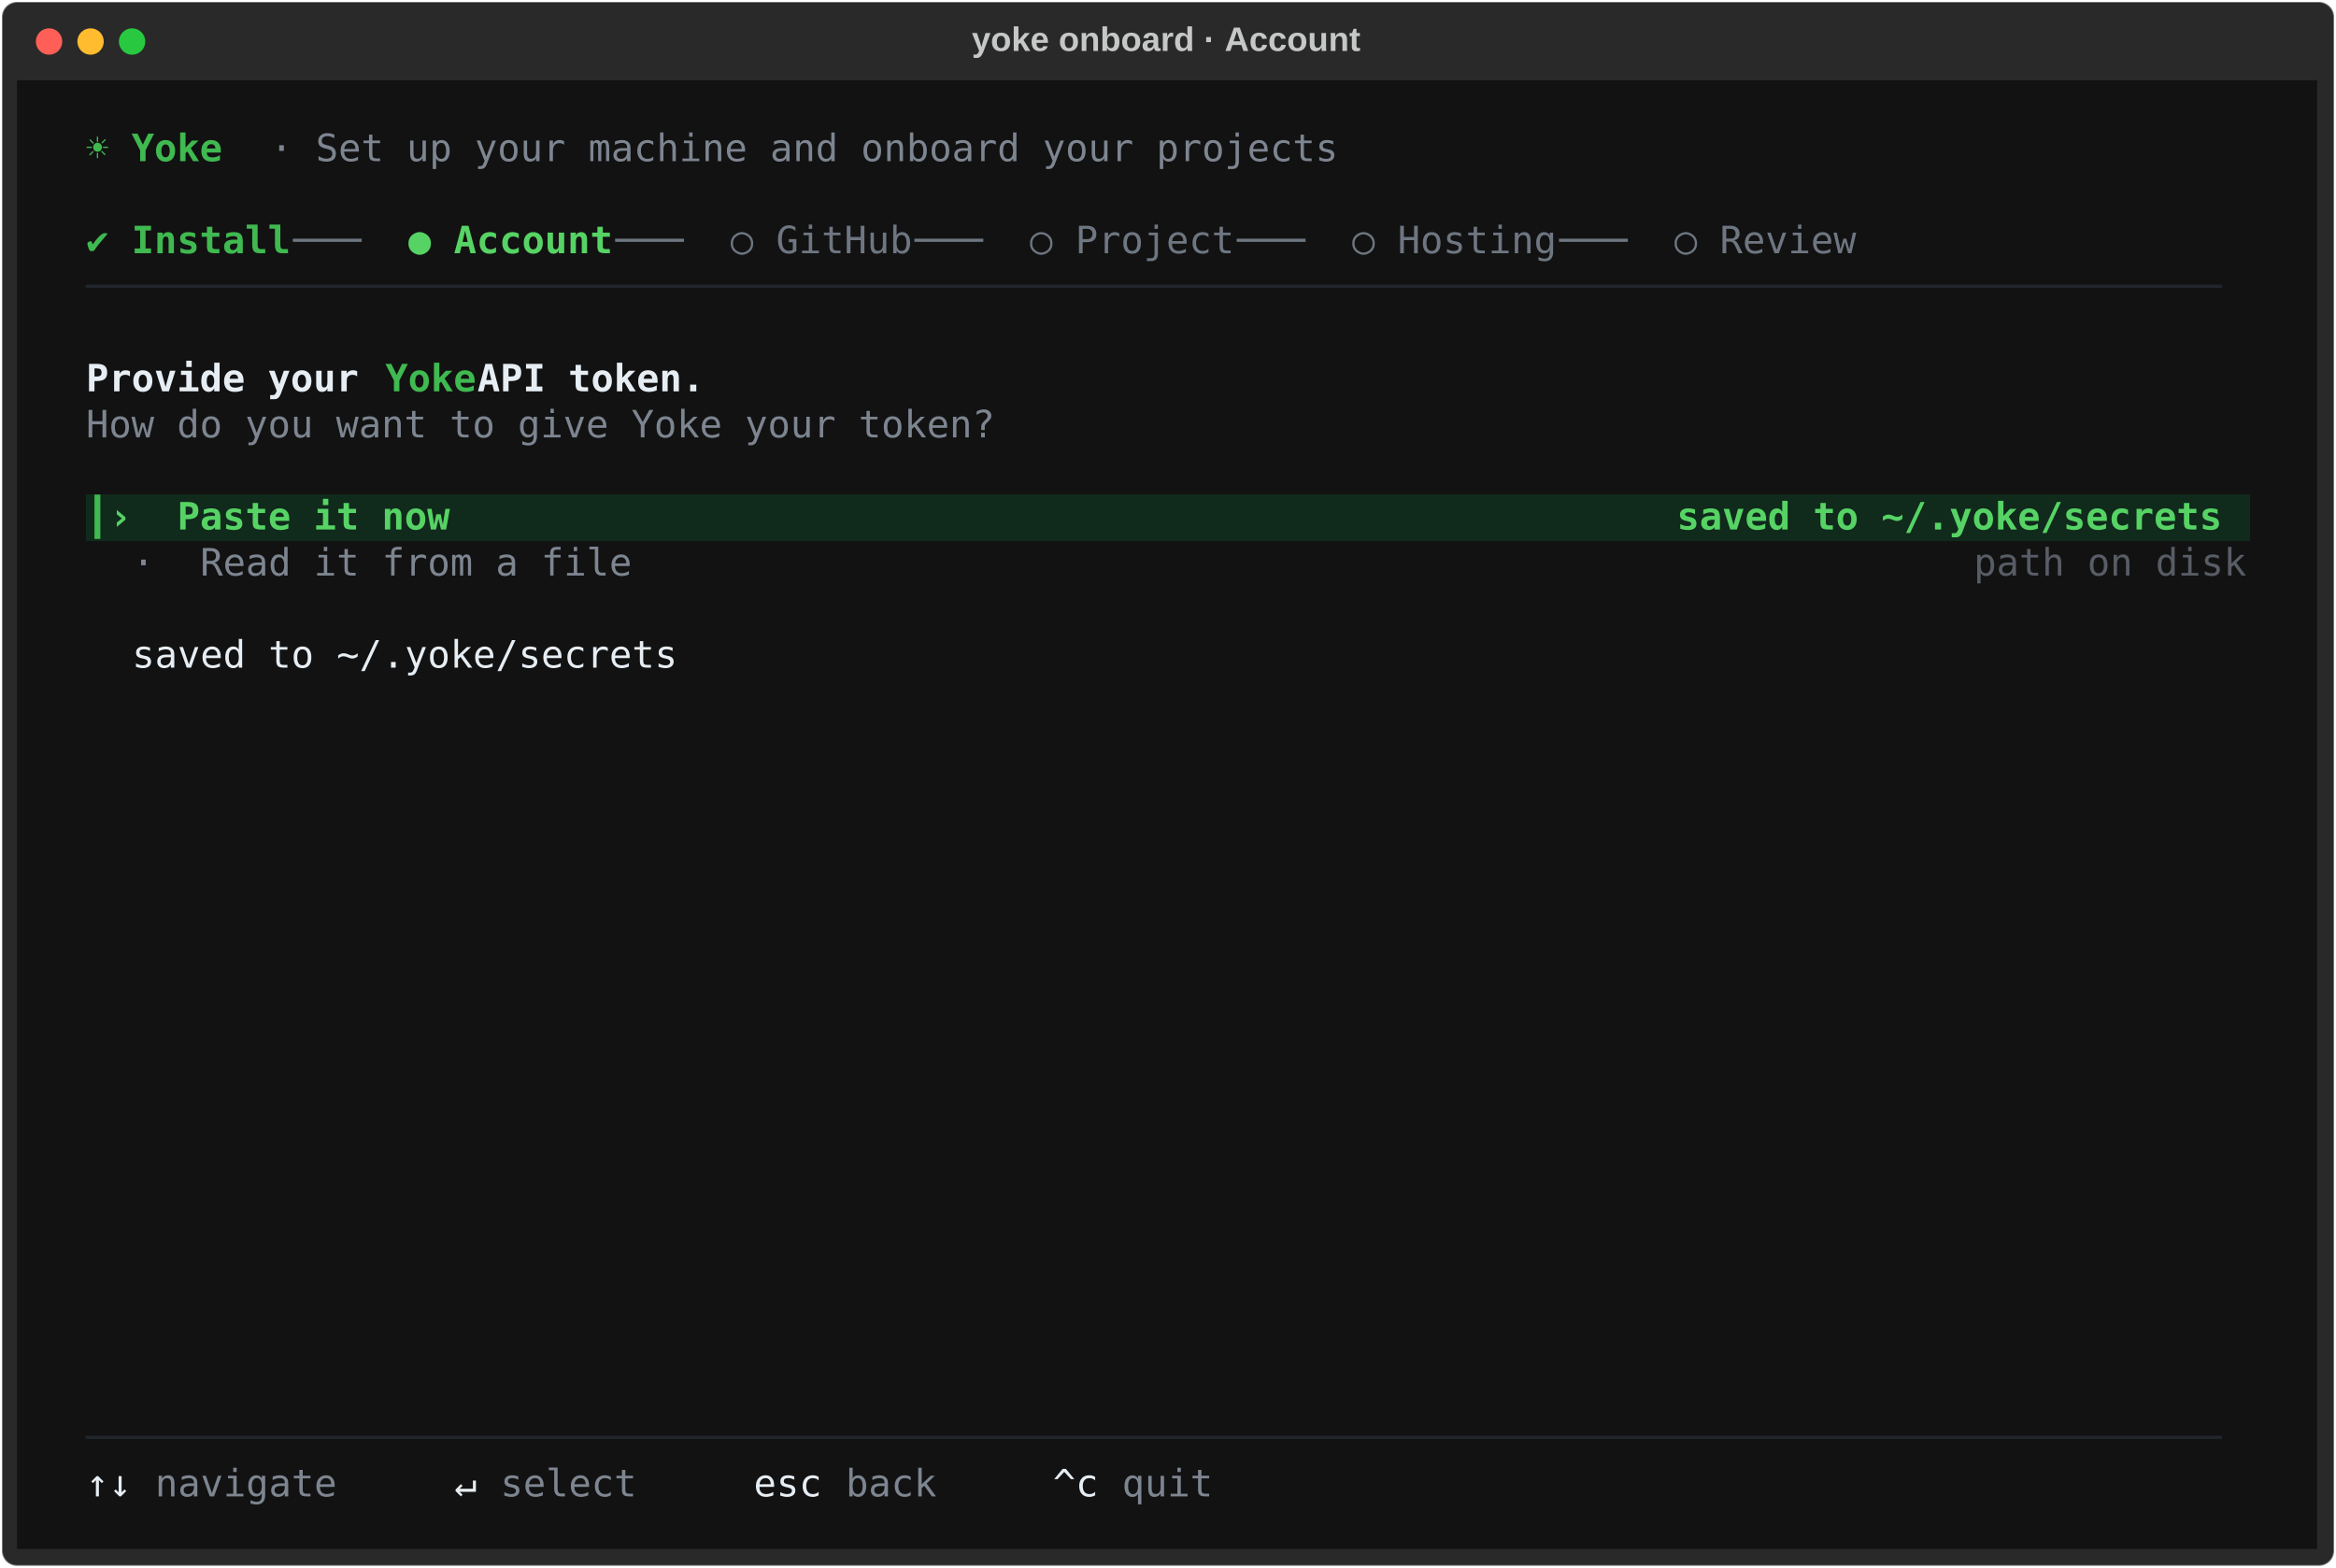
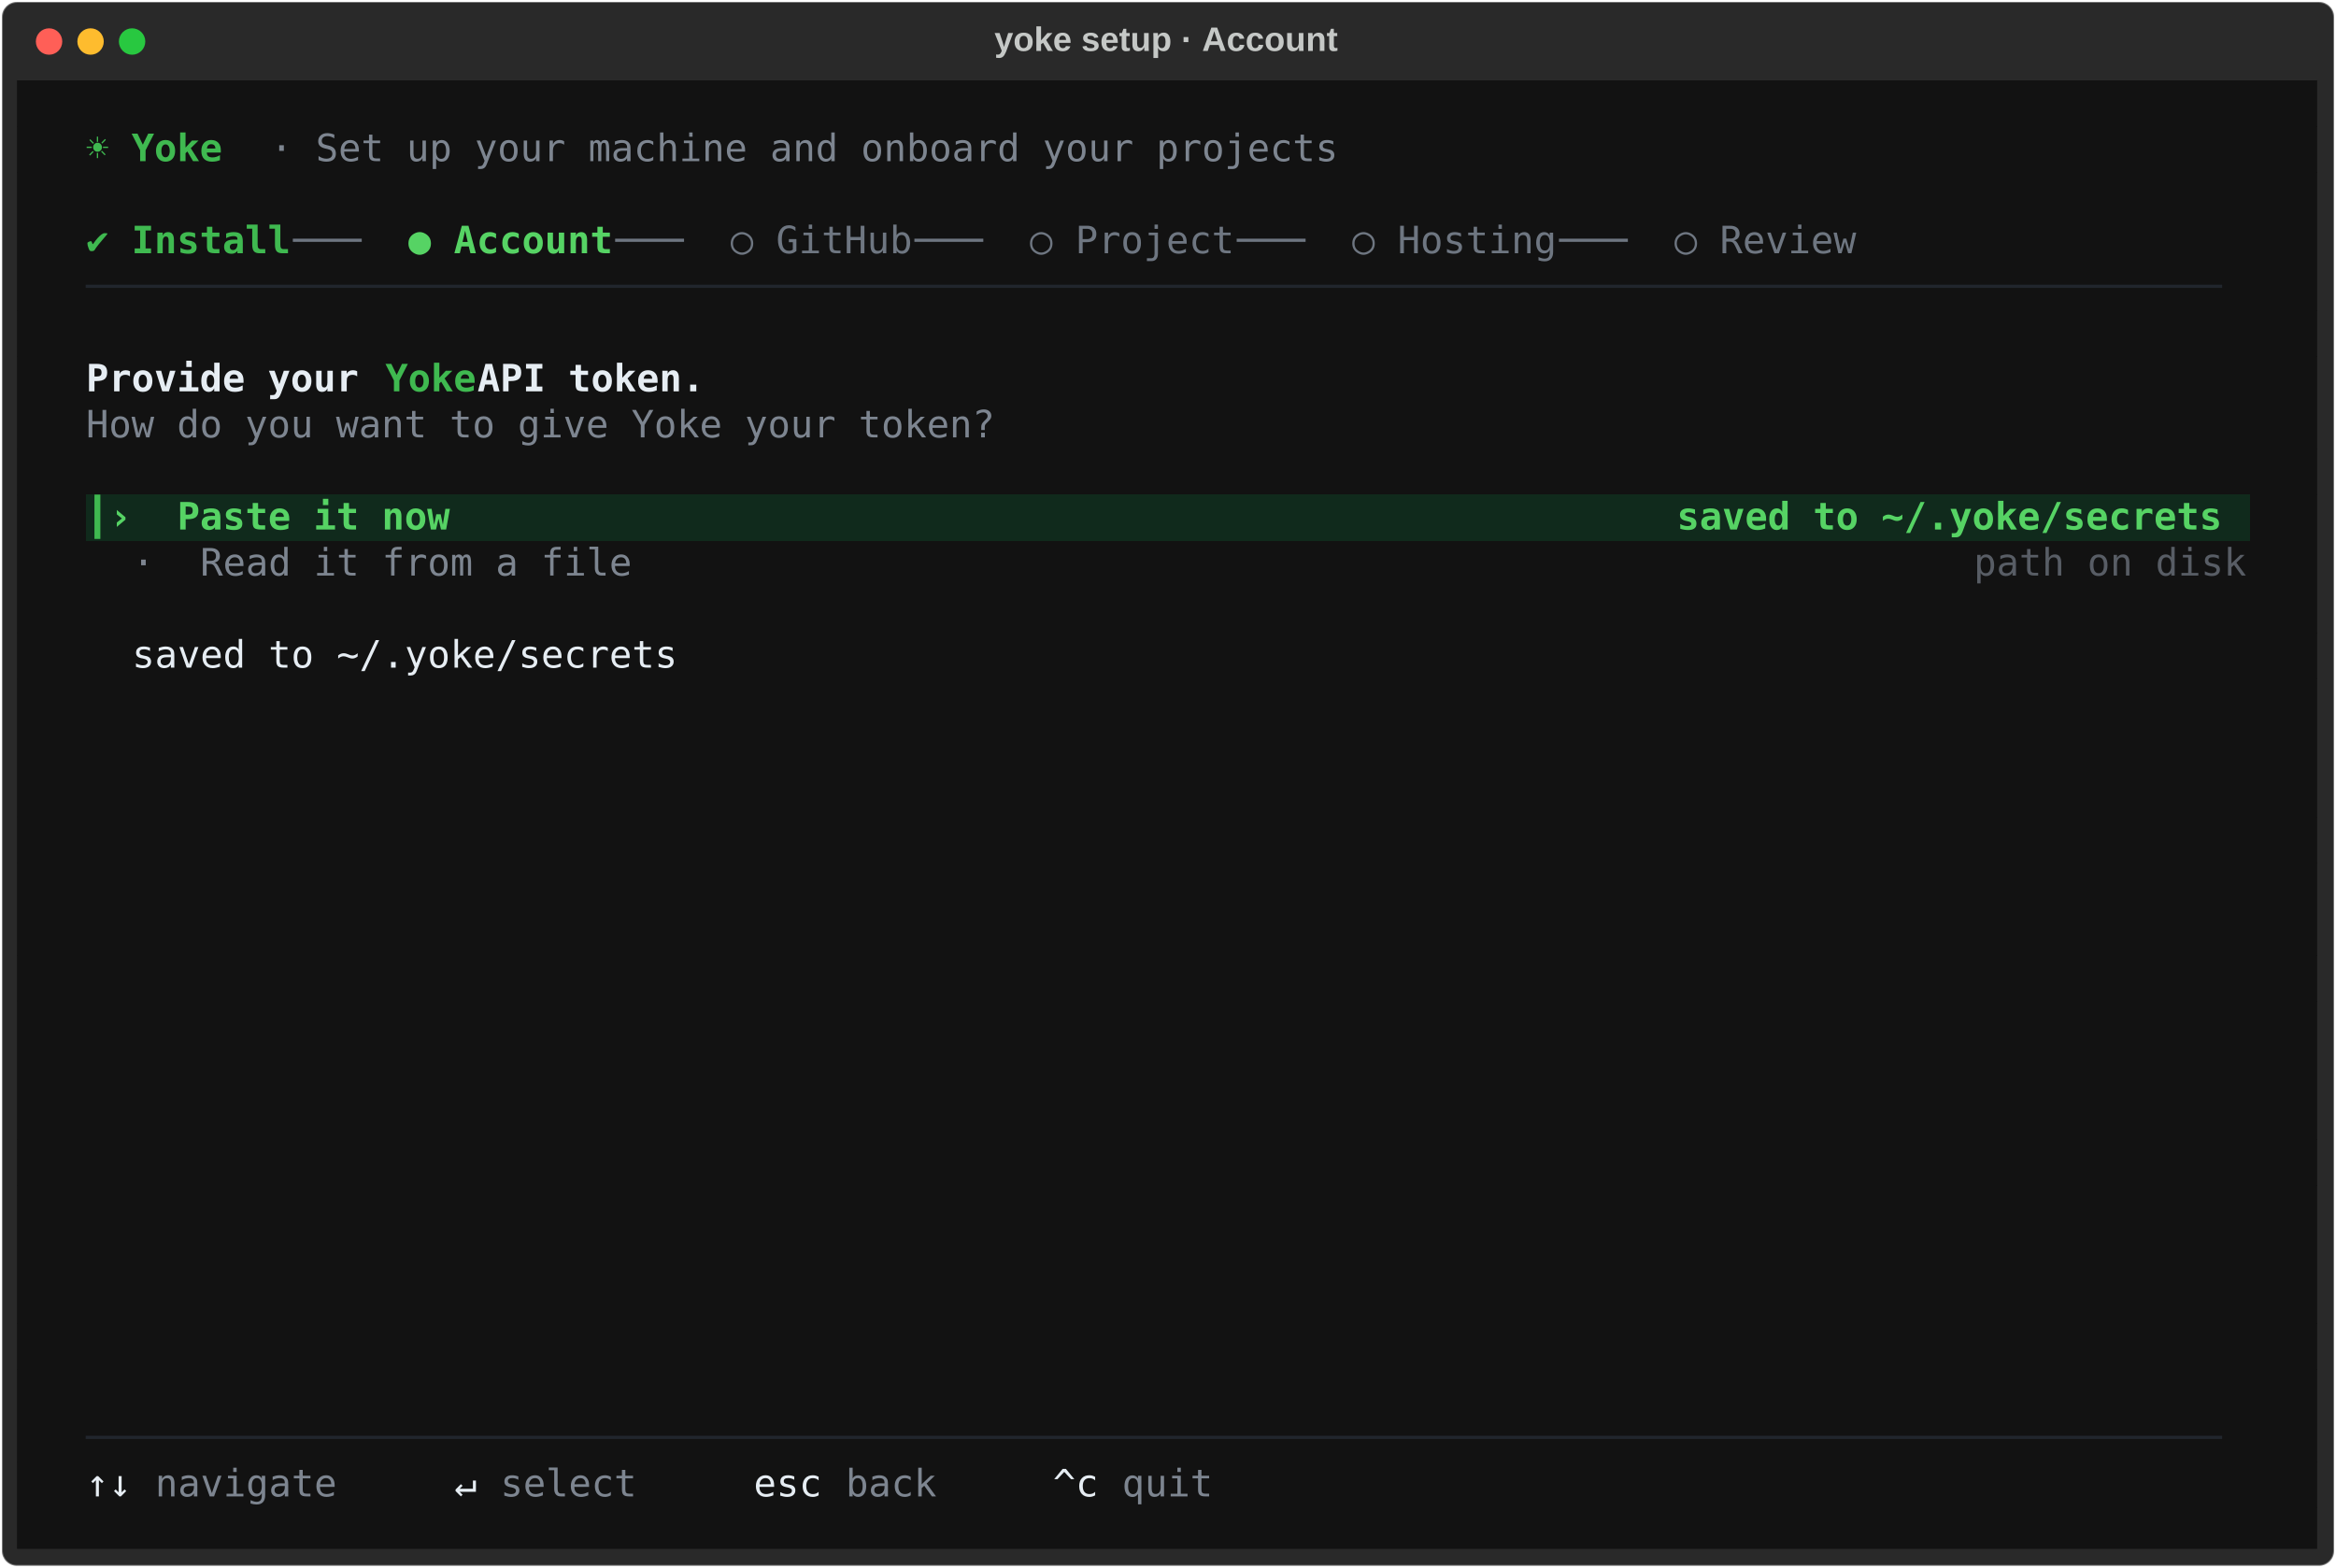
<svg xmlns="http://www.w3.org/2000/svg" class="rich-terminal" viewBox="0 0 1238 830.8">
  <style>

    @font-face {
        font-family: "Fira Code";
        src: local("FiraCode-Regular"),
                url("https://cdnjs.cloudflare.com/ajax/libs/firacode/{{VERSION}}/woff2/FiraCode-Regular.woff2") format("woff2"),
                url("https://cdnjs.cloudflare.com/ajax/libs/firacode/{{VERSION}}/woff/FiraCode-Regular.woff") format("woff");
        font-style: normal;
        font-weight: 400;
    }
    @font-face {
        font-family: "Fira Code";
        src: local("FiraCode-Bold"),
                url("https://cdnjs.cloudflare.com/ajax/libs/firacode/{{VERSION}}/woff2/FiraCode-Bold.woff2") format("woff2"),
                url("https://cdnjs.cloudflare.com/ajax/libs/firacode/{{VERSION}}/woff/FiraCode-Bold.woff") format("woff");
        font-style: bold;
        font-weight: 700;
    }

    .terminal-YOKE-matrix {
        font-family: Fira Code, monospace;
        font-size: 20px;
        line-height: 24.4px;
        font-variant-east-asian: full-width;
    }

    .terminal-YOKE-title {
        font-size: 18px;
        font-weight: bold;
        font-family: arial;
    }

.terminal-YOKE-r2 { fill: #3fb950;font-weight: bold }
.terminal-YOKE-r3 { fill: #e6edf3 }
.terminal-YOKE-r4 { fill: #7d8590 }
.terminal-YOKE-r5 { fill: #6e7681 }
.terminal-YOKE-r6 { fill: #56d364;font-weight: bold }
.terminal-YOKE-r7 { fill: #21262d }
.terminal-YOKE-r8 { fill: #e6edf3;font-weight: bold }
.terminal-YOKE-r9 { fill: #3fb950 }
.terminal-YOKE-r11 { fill: #585d65 }
    </style>
  <defs>
    <clipPath id="terminal-YOKE-clip-terminal">
      <rect x="0" y="0" width="1219.0" height="779.8" />
    </clipPath>
    <clipPath id="terminal-YOKE-line-0">
      <rect x="0" y="1.5" width="1220" height="24.65" />
    </clipPath>
    <clipPath id="terminal-YOKE-line-1">
      <rect x="0" y="25.9" width="1220" height="24.65" />
    </clipPath>
    <clipPath id="terminal-YOKE-line-2">
      <rect x="0" y="50.3" width="1220" height="24.65" />
    </clipPath>
    <clipPath id="terminal-YOKE-line-3">
      <rect x="0" y="74.7" width="1220" height="24.65" />
    </clipPath>
    <clipPath id="terminal-YOKE-line-4">
      <rect x="0" y="99.1" width="1220" height="24.65" />
    </clipPath>
    <clipPath id="terminal-YOKE-line-5">
      <rect x="0" y="123.5" width="1220" height="24.65" />
    </clipPath>
    <clipPath id="terminal-YOKE-line-6">
      <rect x="0" y="147.9" width="1220" height="24.65" />
    </clipPath>
    <clipPath id="terminal-YOKE-line-7">
      <rect x="0" y="172.3" width="1220" height="24.65" />
    </clipPath>
    <clipPath id="terminal-YOKE-line-8">
      <rect x="0" y="196.7" width="1220" height="24.65" />
    </clipPath>
    <clipPath id="terminal-YOKE-line-9">
      <rect x="0" y="221.1" width="1220" height="24.65" />
    </clipPath>
    <clipPath id="terminal-YOKE-line-10">
      <rect x="0" y="245.5" width="1220" height="24.65" />
    </clipPath>
    <clipPath id="terminal-YOKE-line-11">
      <rect x="0" y="269.9" width="1220" height="24.65" />
    </clipPath>
    <clipPath id="terminal-YOKE-line-12">
      <rect x="0" y="294.3" width="1220" height="24.65" />
    </clipPath>
    <clipPath id="terminal-YOKE-line-13">
      <rect x="0" y="318.7" width="1220" height="24.65" />
    </clipPath>
    <clipPath id="terminal-YOKE-line-14">
      <rect x="0" y="343.1" width="1220" height="24.65" />
    </clipPath>
    <clipPath id="terminal-YOKE-line-15">
      <rect x="0" y="367.5" width="1220" height="24.65" />
    </clipPath>
    <clipPath id="terminal-YOKE-line-16">
      <rect x="0" y="391.9" width="1220" height="24.65" />
    </clipPath>
    <clipPath id="terminal-YOKE-line-17">
      <rect x="0" y="416.3" width="1220" height="24.65" />
    </clipPath>
    <clipPath id="terminal-YOKE-line-18">
      <rect x="0" y="440.7" width="1220" height="24.65" />
    </clipPath>
    <clipPath id="terminal-YOKE-line-19">
      <rect x="0" y="465.1" width="1220" height="24.65" />
    </clipPath>
    <clipPath id="terminal-YOKE-line-20">
      <rect x="0" y="489.5" width="1220" height="24.65" />
    </clipPath>
    <clipPath id="terminal-YOKE-line-21">
      <rect x="0" y="513.9" width="1220" height="24.65" />
    </clipPath>
    <clipPath id="terminal-YOKE-line-22">
      <rect x="0" y="538.3" width="1220" height="24.65" />
    </clipPath>
    <clipPath id="terminal-YOKE-line-23">
      <rect x="0" y="562.7" width="1220" height="24.65" />
    </clipPath>
    <clipPath id="terminal-YOKE-line-24">
      <rect x="0" y="587.1" width="1220" height="24.65" />
    </clipPath>
    <clipPath id="terminal-YOKE-line-25">
      <rect x="0" y="611.5" width="1220" height="24.65" />
    </clipPath>
    <clipPath id="terminal-YOKE-line-26">
      <rect x="0" y="635.9" width="1220" height="24.65" />
    </clipPath>
    <clipPath id="terminal-YOKE-line-27">
      <rect x="0" y="660.3" width="1220" height="24.65" />
    </clipPath>
    <clipPath id="terminal-YOKE-line-28">
      <rect x="0" y="684.7" width="1220" height="24.65" />
    </clipPath>
    <clipPath id="terminal-YOKE-line-29">
      <rect x="0" y="709.1" width="1220" height="24.65" />
    </clipPath>
    <clipPath id="terminal-YOKE-line-30">
      <rect x="0" y="733.5" width="1220" height="24.65" />
    </clipPath>
  </defs>
  <rect fill="#292929" stroke="rgba(255,255,255,0.35)" stroke-width="1" x="1" y="1" width="1236" height="828.8" rx="8" />
-   <text class="terminal-YOKE-title" fill="#c5c8c6" text-anchor="middle" x="618" y="27">yoke onboard · Account</text>
+   <text class="terminal-YOKE-title" fill="#c5c8c6" text-anchor="middle" x="618" y="27">yoke setup · Account</text>
  <g transform="translate(26,22)">
    <circle cx="0" cy="0" r="7" fill="#ff5f57" />
    <circle cx="22" cy="0" r="7" fill="#febc2e" />
    <circle cx="44" cy="0" r="7" fill="#28c840" />
  </g>
  <g transform="translate(9, 41)" clip-path="url(#terminal-YOKE-clip-terminal)">
    <rect fill="#121212" x="0" y="1.5" width="1220" height="24.65" shape-rendering="crispEdges" />
    <rect fill="#121212" x="0" y="25.9" width="36.6" height="24.65" shape-rendering="crispEdges" />
    <rect fill="#121212" x="36.6" y="25.9" width="73.2" height="24.65" shape-rendering="crispEdges" />
    <rect fill="#121212" x="109.8" y="25.9" width="24.4" height="24.65" shape-rendering="crispEdges" />
    <rect fill="#121212" x="134.2" y="25.9" width="573.4" height="24.65" shape-rendering="crispEdges" />
    <rect fill="#121212" x="707.6" y="25.9" width="512.4" height="24.65" shape-rendering="crispEdges" />
    <rect fill="#121212" x="0" y="50.3" width="1220" height="24.65" shape-rendering="crispEdges" />
    <rect fill="#121212" x="0" y="74.7" width="36.6" height="24.65" shape-rendering="crispEdges" />
    <rect fill="#121212" x="36.6" y="74.7" width="109.8" height="24.65" shape-rendering="crispEdges" />
    <rect fill="#121212" x="146.4" y="74.7" width="61" height="24.65" shape-rendering="crispEdges" />
    <rect fill="#121212" x="207.4" y="74.7" width="109.8" height="24.65" shape-rendering="crispEdges" />
    <rect fill="#121212" x="317.2" y="74.7" width="61" height="24.65" shape-rendering="crispEdges" />
    <rect fill="#121212" x="378.2" y="74.7" width="97.6" height="24.65" shape-rendering="crispEdges" />
    <rect fill="#121212" x="475.8" y="74.7" width="61" height="24.65" shape-rendering="crispEdges" />
    <rect fill="#121212" x="536.8" y="74.7" width="109.8" height="24.65" shape-rendering="crispEdges" />
    <rect fill="#121212" x="646.6" y="74.7" width="61" height="24.65" shape-rendering="crispEdges" />
    <rect fill="#121212" x="707.6" y="74.7" width="109.8" height="24.65" shape-rendering="crispEdges" />
    <rect fill="#121212" x="817.4" y="74.7" width="61" height="24.65" shape-rendering="crispEdges" />
    <rect fill="#121212" x="878.4" y="74.7" width="97.6" height="24.65" shape-rendering="crispEdges" />
    <rect fill="#121212" x="976" y="74.7" width="244" height="24.65" shape-rendering="crispEdges" />
    <rect fill="#121212" x="0" y="99.1" width="36.6" height="24.65" shape-rendering="crispEdges" />
    <rect fill="#121212" x="36.6" y="99.1" width="1146.8" height="24.65" shape-rendering="crispEdges" />
    <rect fill="#121212" x="1183.4" y="99.1" width="36.6" height="24.65" shape-rendering="crispEdges" />
    <rect fill="#121212" x="0" y="123.5" width="1220" height="24.65" shape-rendering="crispEdges" />
    <rect fill="#121212" x="0" y="147.9" width="36.6" height="24.65" shape-rendering="crispEdges" />
    <rect fill="#121212" x="36.6" y="147.9" width="158.6" height="24.65" shape-rendering="crispEdges" />
    <rect fill="#121212" x="195.2" y="147.9" width="48.8" height="24.65" shape-rendering="crispEdges" />
    <rect fill="#121212" x="244" y="147.9" width="134.2" height="24.65" shape-rendering="crispEdges" />
    <rect fill="#121212" x="378.2" y="147.9" width="841.8" height="24.65" shape-rendering="crispEdges" />
    <rect fill="#121212" x="0" y="172.3" width="36.6" height="24.65" shape-rendering="crispEdges" />
    <rect fill="#121212" x="36.6" y="172.3" width="488" height="24.65" shape-rendering="crispEdges" />
    <rect fill="#121212" x="524.6" y="172.3" width="658.8" height="24.65" shape-rendering="crispEdges" />
    <rect fill="#121212" x="1183.4" y="172.3" width="36.6" height="24.65" shape-rendering="crispEdges" />
    <rect fill="#121212" x="0" y="196.7" width="36.6" height="24.65" shape-rendering="crispEdges" />
    <rect fill="#121212" x="36.6" y="196.7" width="0" height="24.65" shape-rendering="crispEdges" />
    <rect fill="#121212" x="36.6" y="196.7" width="1183.4" height="24.65" shape-rendering="crispEdges" />
    <rect fill="#121212" x="0" y="221.1" width="36.6" height="24.65" shape-rendering="crispEdges" />
    <rect fill="#102a1c" x="36.6" y="221.1" width="12.2" height="24.65" shape-rendering="crispEdges" />
    <rect fill="#102a1c" x="48.8" y="221.1" width="1134.6" height="24.65" shape-rendering="crispEdges" />
    <rect fill="#121212" x="1183.4" y="221.1" width="36.6" height="24.65" shape-rendering="crispEdges" />
    <rect fill="#121212" x="0" y="245.5" width="36.6" height="24.65" shape-rendering="crispEdges" />
    <rect fill="#121212" x="36.6" y="245.5" width="12.2" height="24.65" shape-rendering="crispEdges" />
    <rect fill="#121212" x="48.8" y="245.5" width="12.2" height="24.65" shape-rendering="crispEdges" />
    <rect fill="#121212" x="61" y="245.5" width="976" height="24.65" shape-rendering="crispEdges" />
    <rect fill="#121212" x="1037" y="245.5" width="146.4" height="24.65" shape-rendering="crispEdges" />
    <rect fill="#121212" x="1183.4" y="245.5" width="36.6" height="24.65" shape-rendering="crispEdges" />
    <rect fill="#121212" x="0" y="269.9" width="36.6" height="24.65" shape-rendering="crispEdges" />
    <rect fill="#121212" x="36.6" y="269.9" width="1146.8" height="24.65" shape-rendering="crispEdges" />
    <rect fill="#121212" x="1183.4" y="269.9" width="36.6" height="24.65" shape-rendering="crispEdges" />
    <rect fill="#121212" x="0" y="294.3" width="36.6" height="24.65" shape-rendering="crispEdges" />
    <rect fill="#121212" x="36.6" y="294.3" width="24.4" height="24.65" shape-rendering="crispEdges" />
    <rect fill="#121212" x="61" y="294.3" width="292.8" height="24.65" shape-rendering="crispEdges" />
    <rect fill="#121212" x="353.8" y="294.3" width="793" height="24.65" shape-rendering="crispEdges" />
    <rect fill="#121212" x="1146.8" y="294.3" width="36.6" height="24.65" shape-rendering="crispEdges" />
    <rect fill="#121212" x="1183.4" y="294.3" width="36.6" height="24.65" shape-rendering="crispEdges" />
    <rect fill="#121212" x="0" y="318.7" width="36.6" height="24.65" shape-rendering="crispEdges" />
    <rect fill="#121212" x="36.6" y="318.7" width="1183.4" height="24.65" shape-rendering="crispEdges" />
    <rect fill="#121212" x="0" y="343.1" width="36.6" height="24.65" shape-rendering="crispEdges" />
    <rect fill="#121212" x="36.6" y="343.1" width="1183.4" height="24.65" shape-rendering="crispEdges" />
    <rect fill="#121212" x="0" y="367.5" width="36.6" height="24.65" shape-rendering="crispEdges" />
    <rect fill="#121212" x="36.6" y="367.5" width="1183.4" height="24.65" shape-rendering="crispEdges" />
    <rect fill="#121212" x="0" y="391.9" width="36.6" height="24.65" shape-rendering="crispEdges" />
    <rect fill="#121212" x="36.6" y="391.9" width="1183.4" height="24.65" shape-rendering="crispEdges" />
    <rect fill="#121212" x="0" y="416.3" width="36.6" height="24.65" shape-rendering="crispEdges" />
    <rect fill="#121212" x="36.6" y="416.3" width="1183.4" height="24.65" shape-rendering="crispEdges" />
    <rect fill="#121212" x="0" y="440.7" width="36.6" height="24.65" shape-rendering="crispEdges" />
    <rect fill="#121212" x="36.6" y="440.7" width="1183.4" height="24.65" shape-rendering="crispEdges" />
    <rect fill="#121212" x="0" y="465.1" width="36.6" height="24.65" shape-rendering="crispEdges" />
    <rect fill="#121212" x="36.6" y="465.1" width="1183.4" height="24.65" shape-rendering="crispEdges" />
    <rect fill="#121212" x="0" y="489.5" width="36.6" height="24.65" shape-rendering="crispEdges" />
    <rect fill="#121212" x="36.6" y="489.5" width="1183.4" height="24.65" shape-rendering="crispEdges" />
    <rect fill="#121212" x="0" y="513.9" width="36.6" height="24.65" shape-rendering="crispEdges" />
    <rect fill="#121212" x="36.6" y="513.9" width="1183.4" height="24.65" shape-rendering="crispEdges" />
    <rect fill="#121212" x="0" y="538.3" width="36.6" height="24.65" shape-rendering="crispEdges" />
    <rect fill="#121212" x="36.6" y="538.3" width="1183.4" height="24.65" shape-rendering="crispEdges" />
    <rect fill="#121212" x="0" y="562.7" width="36.6" height="24.65" shape-rendering="crispEdges" />
    <rect fill="#121212" x="36.6" y="562.7" width="1183.4" height="24.65" shape-rendering="crispEdges" />
    <rect fill="#121212" x="0" y="587.1" width="36.6" height="24.65" shape-rendering="crispEdges" />
    <rect fill="#121212" x="36.6" y="587.1" width="1183.4" height="24.65" shape-rendering="crispEdges" />
    <rect fill="#121212" x="0" y="611.5" width="36.6" height="24.65" shape-rendering="crispEdges" />
    <rect fill="#121212" x="36.6" y="611.5" width="1183.4" height="24.65" shape-rendering="crispEdges" />
    <rect fill="#121212" x="0" y="635.9" width="36.6" height="24.65" shape-rendering="crispEdges" />
    <rect fill="#121212" x="36.6" y="635.9" width="1183.4" height="24.65" shape-rendering="crispEdges" />
    <rect fill="#121212" x="0" y="660.3" width="36.6" height="24.65" shape-rendering="crispEdges" />
    <rect fill="#121212" x="36.6" y="660.3" width="1183.4" height="24.65" shape-rendering="crispEdges" />
    <rect fill="#121212" x="0" y="684.7" width="36.6" height="24.65" shape-rendering="crispEdges" />
    <rect fill="#121212" x="36.6" y="684.7" width="1183.4" height="24.65" shape-rendering="crispEdges" />
    <rect fill="#121212" x="0" y="709.1" width="36.6" height="24.65" shape-rendering="crispEdges" />
    <rect fill="#121212" x="36.6" y="709.1" width="1146.8" height="24.65" shape-rendering="crispEdges" />
    <rect fill="#121212" x="1183.4" y="709.1" width="36.6" height="24.65" shape-rendering="crispEdges" />
    <rect fill="#121212" x="0" y="733.5" width="36.6" height="24.65" shape-rendering="crispEdges" />
    <rect fill="#121212" x="36.6" y="733.5" width="24.4" height="24.65" shape-rendering="crispEdges" />
    <rect fill="#121212" x="61" y="733.5" width="12.2" height="24.65" shape-rendering="crispEdges" />
    <rect fill="#121212" x="73.2" y="733.5" width="97.6" height="24.65" shape-rendering="crispEdges" />
    <rect fill="#121212" x="170.8" y="733.5" width="61" height="24.65" shape-rendering="crispEdges" />
    <rect fill="#121212" x="231.8" y="733.5" width="12.2" height="24.65" shape-rendering="crispEdges" />
    <rect fill="#121212" x="244" y="733.5" width="12.2" height="24.65" shape-rendering="crispEdges" />
    <rect fill="#121212" x="256.2" y="733.5" width="73.2" height="24.65" shape-rendering="crispEdges" />
    <rect fill="#121212" x="329.4" y="733.5" width="61" height="24.65" shape-rendering="crispEdges" />
    <rect fill="#121212" x="390.4" y="733.5" width="36.6" height="24.65" shape-rendering="crispEdges" />
    <rect fill="#121212" x="427" y="733.5" width="12.2" height="24.65" shape-rendering="crispEdges" />
    <rect fill="#121212" x="439.2" y="733.5" width="48.8" height="24.65" shape-rendering="crispEdges" />
    <rect fill="#121212" x="488" y="733.5" width="61" height="24.65" shape-rendering="crispEdges" />
    <rect fill="#121212" x="549" y="733.5" width="24.4" height="24.65" shape-rendering="crispEdges" />
    <rect fill="#121212" x="573.4" y="733.5" width="12.2" height="24.65" shape-rendering="crispEdges" />
    <rect fill="#121212" x="585.6" y="733.5" width="48.8" height="24.65" shape-rendering="crispEdges" />
    <rect fill="#121212" x="634.4" y="733.5" width="585.6" height="24.65" shape-rendering="crispEdges" />
    <rect fill="#121212" x="0" y="757.9" width="1220" height="24.65" shape-rendering="crispEdges" />
    <g class="terminal-YOKE-matrix">
      <text class="terminal-YOKE-r2" x="36.6" y="44.4" textLength="73.2" clip-path="url(#terminal-YOKE-line-1)">☀ Yoke</text>
      <text class="terminal-YOKE-r4" x="134.2" y="44.4" textLength="573.4" clip-path="url(#terminal-YOKE-line-1)">· Set up your machine and onboard your projects</text>
      <text class="terminal-YOKE-r2" x="36.6" y="93.2" textLength="109.8" clip-path="url(#terminal-YOKE-line-3)">✔ Install</text>
      <text class="terminal-YOKE-r5" x="146.4" y="93.2" textLength="61" clip-path="url(#terminal-YOKE-line-3)"> ─── </text>
      <text class="terminal-YOKE-r6" x="207.4" y="93.2" textLength="109.8" clip-path="url(#terminal-YOKE-line-3)">● Account</text>
      <text class="terminal-YOKE-r5" x="317.2" y="93.2" textLength="61" clip-path="url(#terminal-YOKE-line-3)"> ─── </text>
      <text class="terminal-YOKE-r5" x="378.2" y="93.2" textLength="97.6" clip-path="url(#terminal-YOKE-line-3)">○ GitHub</text>
      <text class="terminal-YOKE-r5" x="475.8" y="93.2" textLength="61" clip-path="url(#terminal-YOKE-line-3)"> ─── </text>
      <text class="terminal-YOKE-r5" x="536.8" y="93.2" textLength="109.8" clip-path="url(#terminal-YOKE-line-3)">○ Project</text>
      <text class="terminal-YOKE-r5" x="646.6" y="93.2" textLength="61" clip-path="url(#terminal-YOKE-line-3)"> ─── </text>
      <text class="terminal-YOKE-r5" x="707.6" y="93.2" textLength="109.8" clip-path="url(#terminal-YOKE-line-3)">○ Hosting</text>
      <text class="terminal-YOKE-r5" x="817.4" y="93.2" textLength="61" clip-path="url(#terminal-YOKE-line-3)"> ─── </text>
      <text class="terminal-YOKE-r5" x="878.4" y="93.2" textLength="97.6" clip-path="url(#terminal-YOKE-line-3)">○ Review</text>
      <text class="terminal-YOKE-r7" x="36.6" y="117.6" textLength="1146.8" clip-path="url(#terminal-YOKE-line-4)">──────────────────────────────────────────────────────────────────────────────────────────────</text>
      <text class="terminal-YOKE-r8" x="36.6" y="166.4" textLength="158.6" clip-path="url(#terminal-YOKE-line-6)">Provide your </text>
      <text class="terminal-YOKE-r2" x="195.2" y="166.4" textLength="48.8" clip-path="url(#terminal-YOKE-line-6)">Yoke</text>
      <text class="terminal-YOKE-r8" x="244" y="166.4" textLength="134.2" clip-path="url(#terminal-YOKE-line-6)"> API token.</text>
      <text class="terminal-YOKE-r4" x="36.6" y="190.8" textLength="488" clip-path="url(#terminal-YOKE-line-7)">How do you want to give Yoke your token?</text>
      <text class="terminal-YOKE-r9" x="36.6" y="239.6" textLength="12.2" clip-path="url(#terminal-YOKE-line-9)">┃</text>
      <text class="terminal-YOKE-r6" x="48.8" y="239.6" textLength="1134.6" clip-path="url(#terminal-YOKE-line-9)">›  Paste it now                                                      saved to ~/.yoke/secrets</text>
      <text class="terminal-YOKE-r4" x="61" y="264" textLength="976" clip-path="url(#terminal-YOKE-line-10)">·  Read it from a file                                                          </text>
      <text class="terminal-YOKE-r11" x="1037" y="264" textLength="146.4" clip-path="url(#terminal-YOKE-line-10)">path on disk</text>
      <text class="terminal-YOKE-r3" x="61" y="312.8" textLength="292.8" clip-path="url(#terminal-YOKE-line-12)">saved to ~/.yoke/secrets</text>
      <text class="terminal-YOKE-r7" x="36.6" y="727.6" textLength="1146.8" clip-path="url(#terminal-YOKE-line-29)">──────────────────────────────────────────────────────────────────────────────────────────────</text>
      <text class="terminal-YOKE-r3" x="36.6" y="752" textLength="24.4" clip-path="url(#terminal-YOKE-line-30)">↑↓</text>
      <text class="terminal-YOKE-r4" x="73.2" y="752" textLength="97.6" clip-path="url(#terminal-YOKE-line-30)">navigate</text>
      <text class="terminal-YOKE-r3" x="231.8" y="752" textLength="12.2" clip-path="url(#terminal-YOKE-line-30)">↵</text>
      <text class="terminal-YOKE-r4" x="256.2" y="752" textLength="73.2" clip-path="url(#terminal-YOKE-line-30)">select</text>
      <text class="terminal-YOKE-r3" x="390.4" y="752" textLength="36.6" clip-path="url(#terminal-YOKE-line-30)">esc</text>
      <text class="terminal-YOKE-r4" x="439.2" y="752" textLength="48.8" clip-path="url(#terminal-YOKE-line-30)">back</text>
      <text class="terminal-YOKE-r3" x="549" y="752" textLength="24.4" clip-path="url(#terminal-YOKE-line-30)">^c</text>
      <text class="terminal-YOKE-r4" x="585.6" y="752" textLength="48.8" clip-path="url(#terminal-YOKE-line-30)">quit</text>
    </g>
  </g>
</svg>
